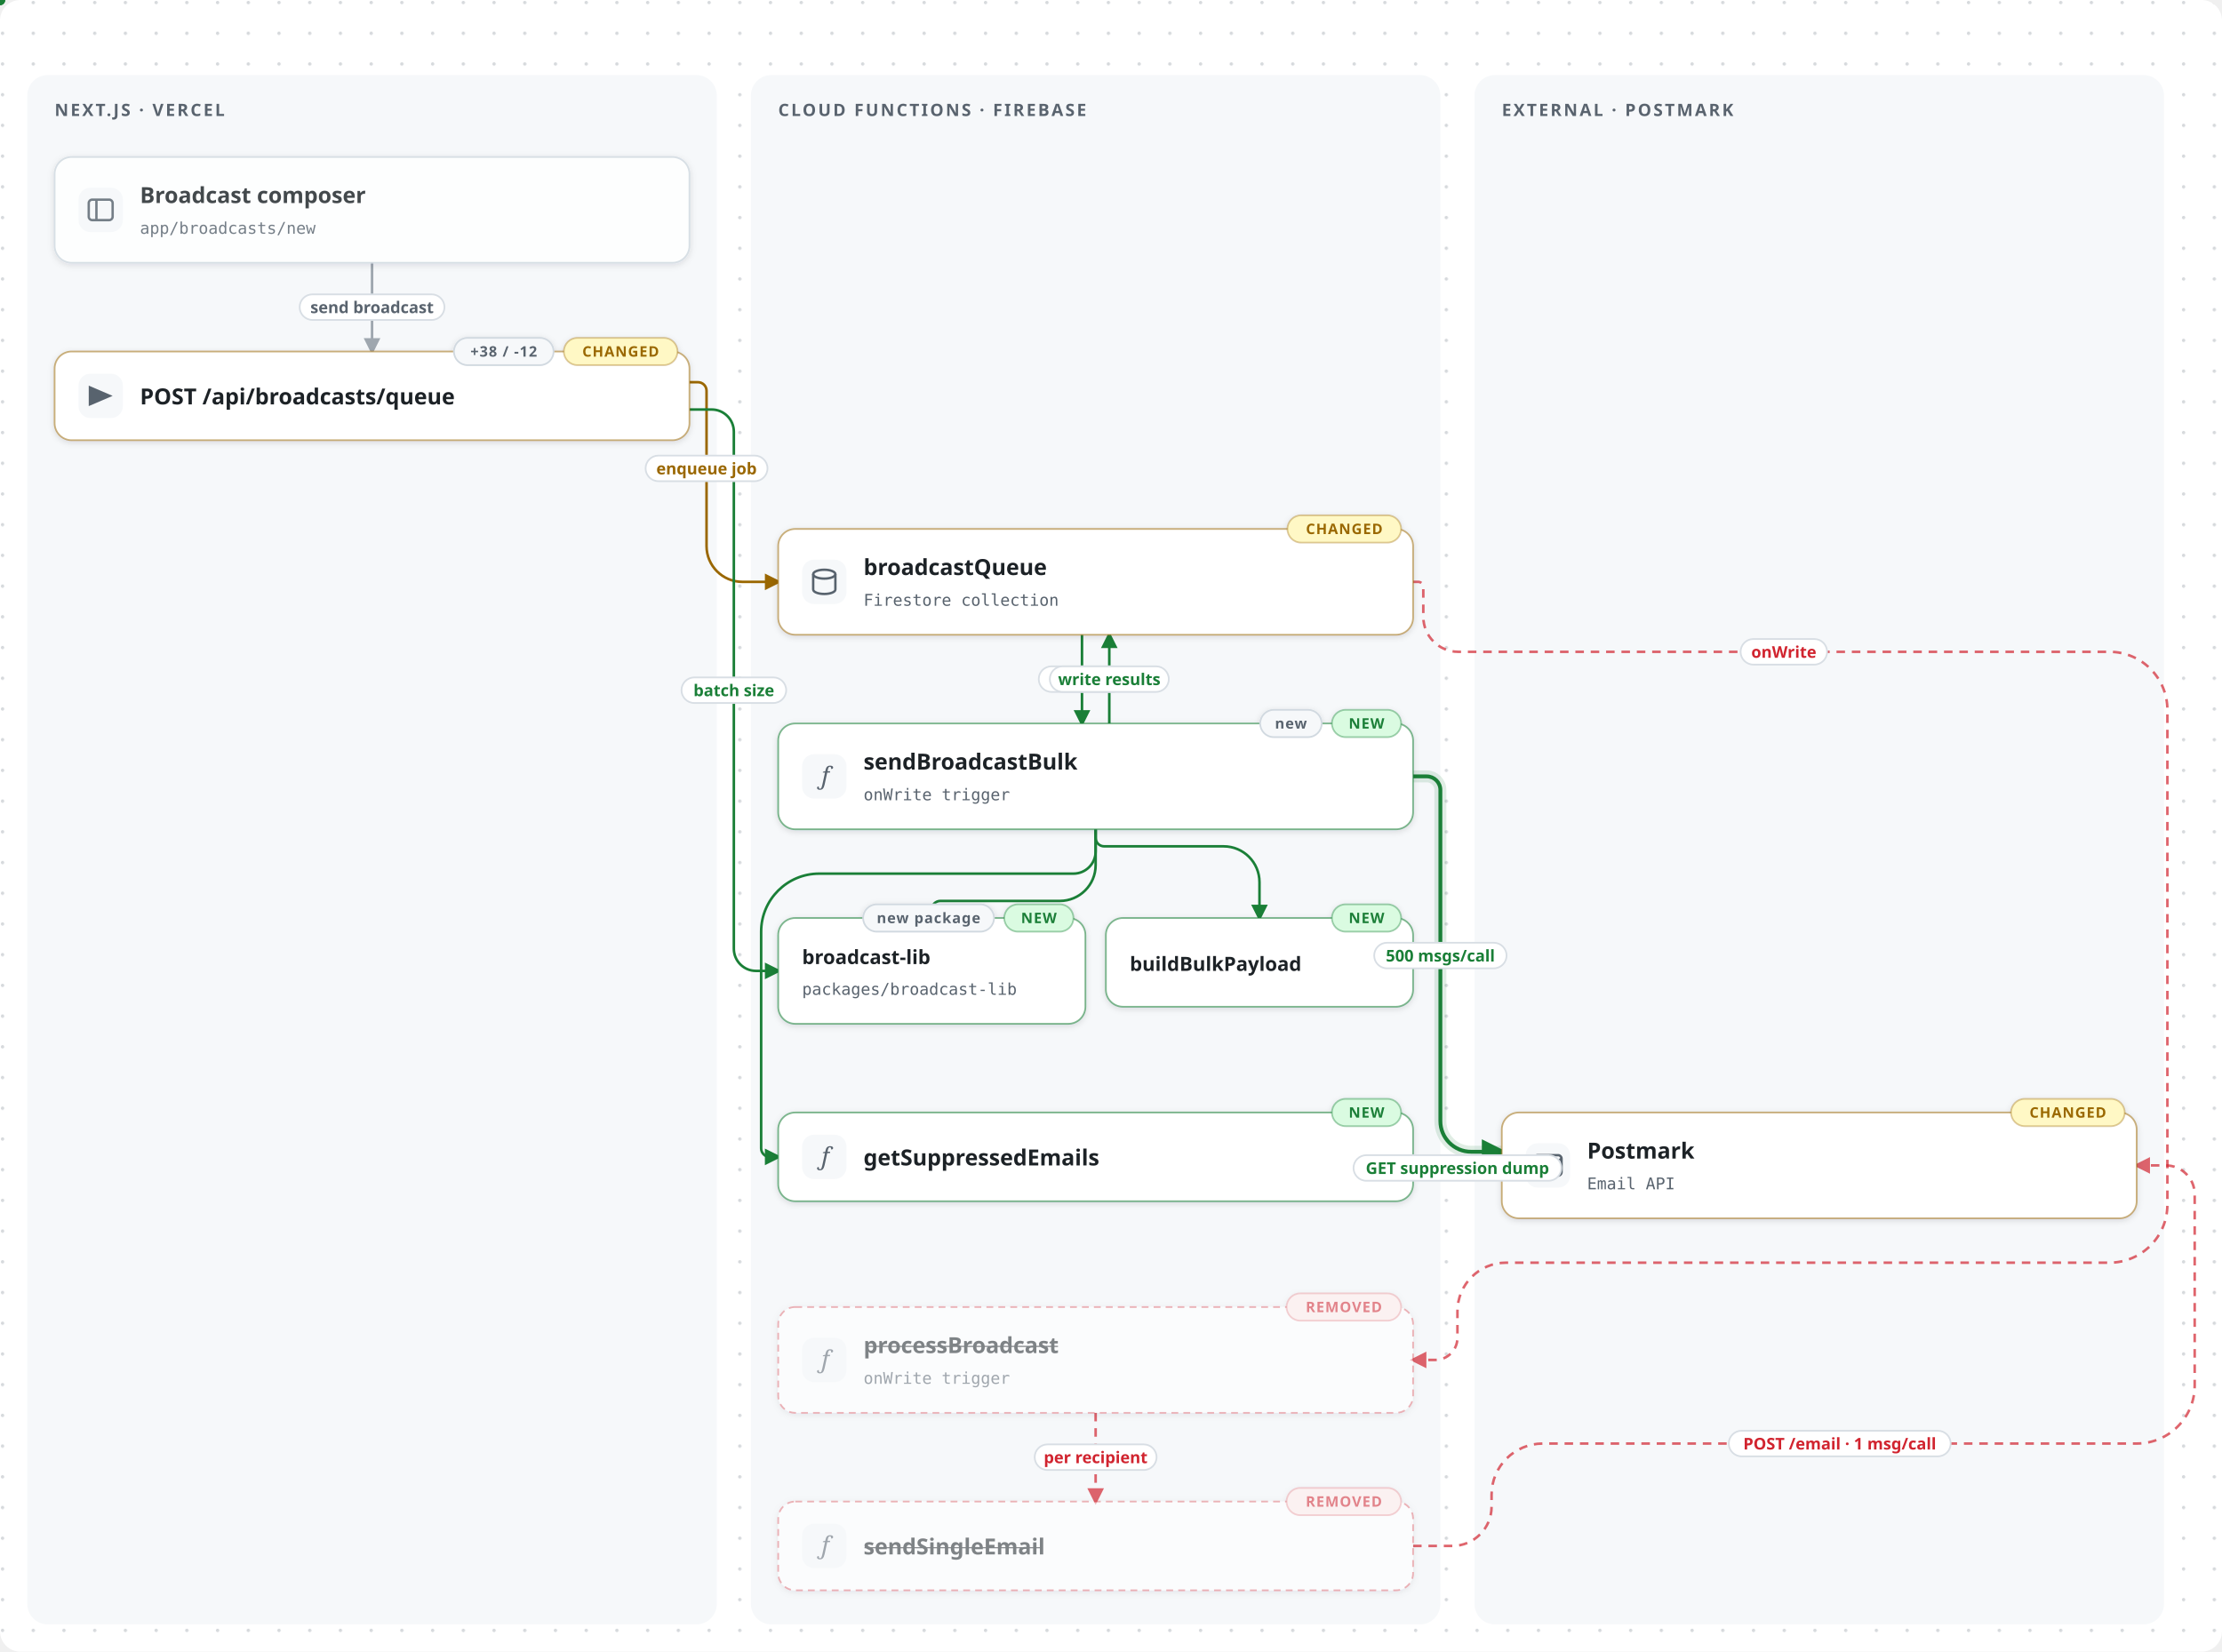
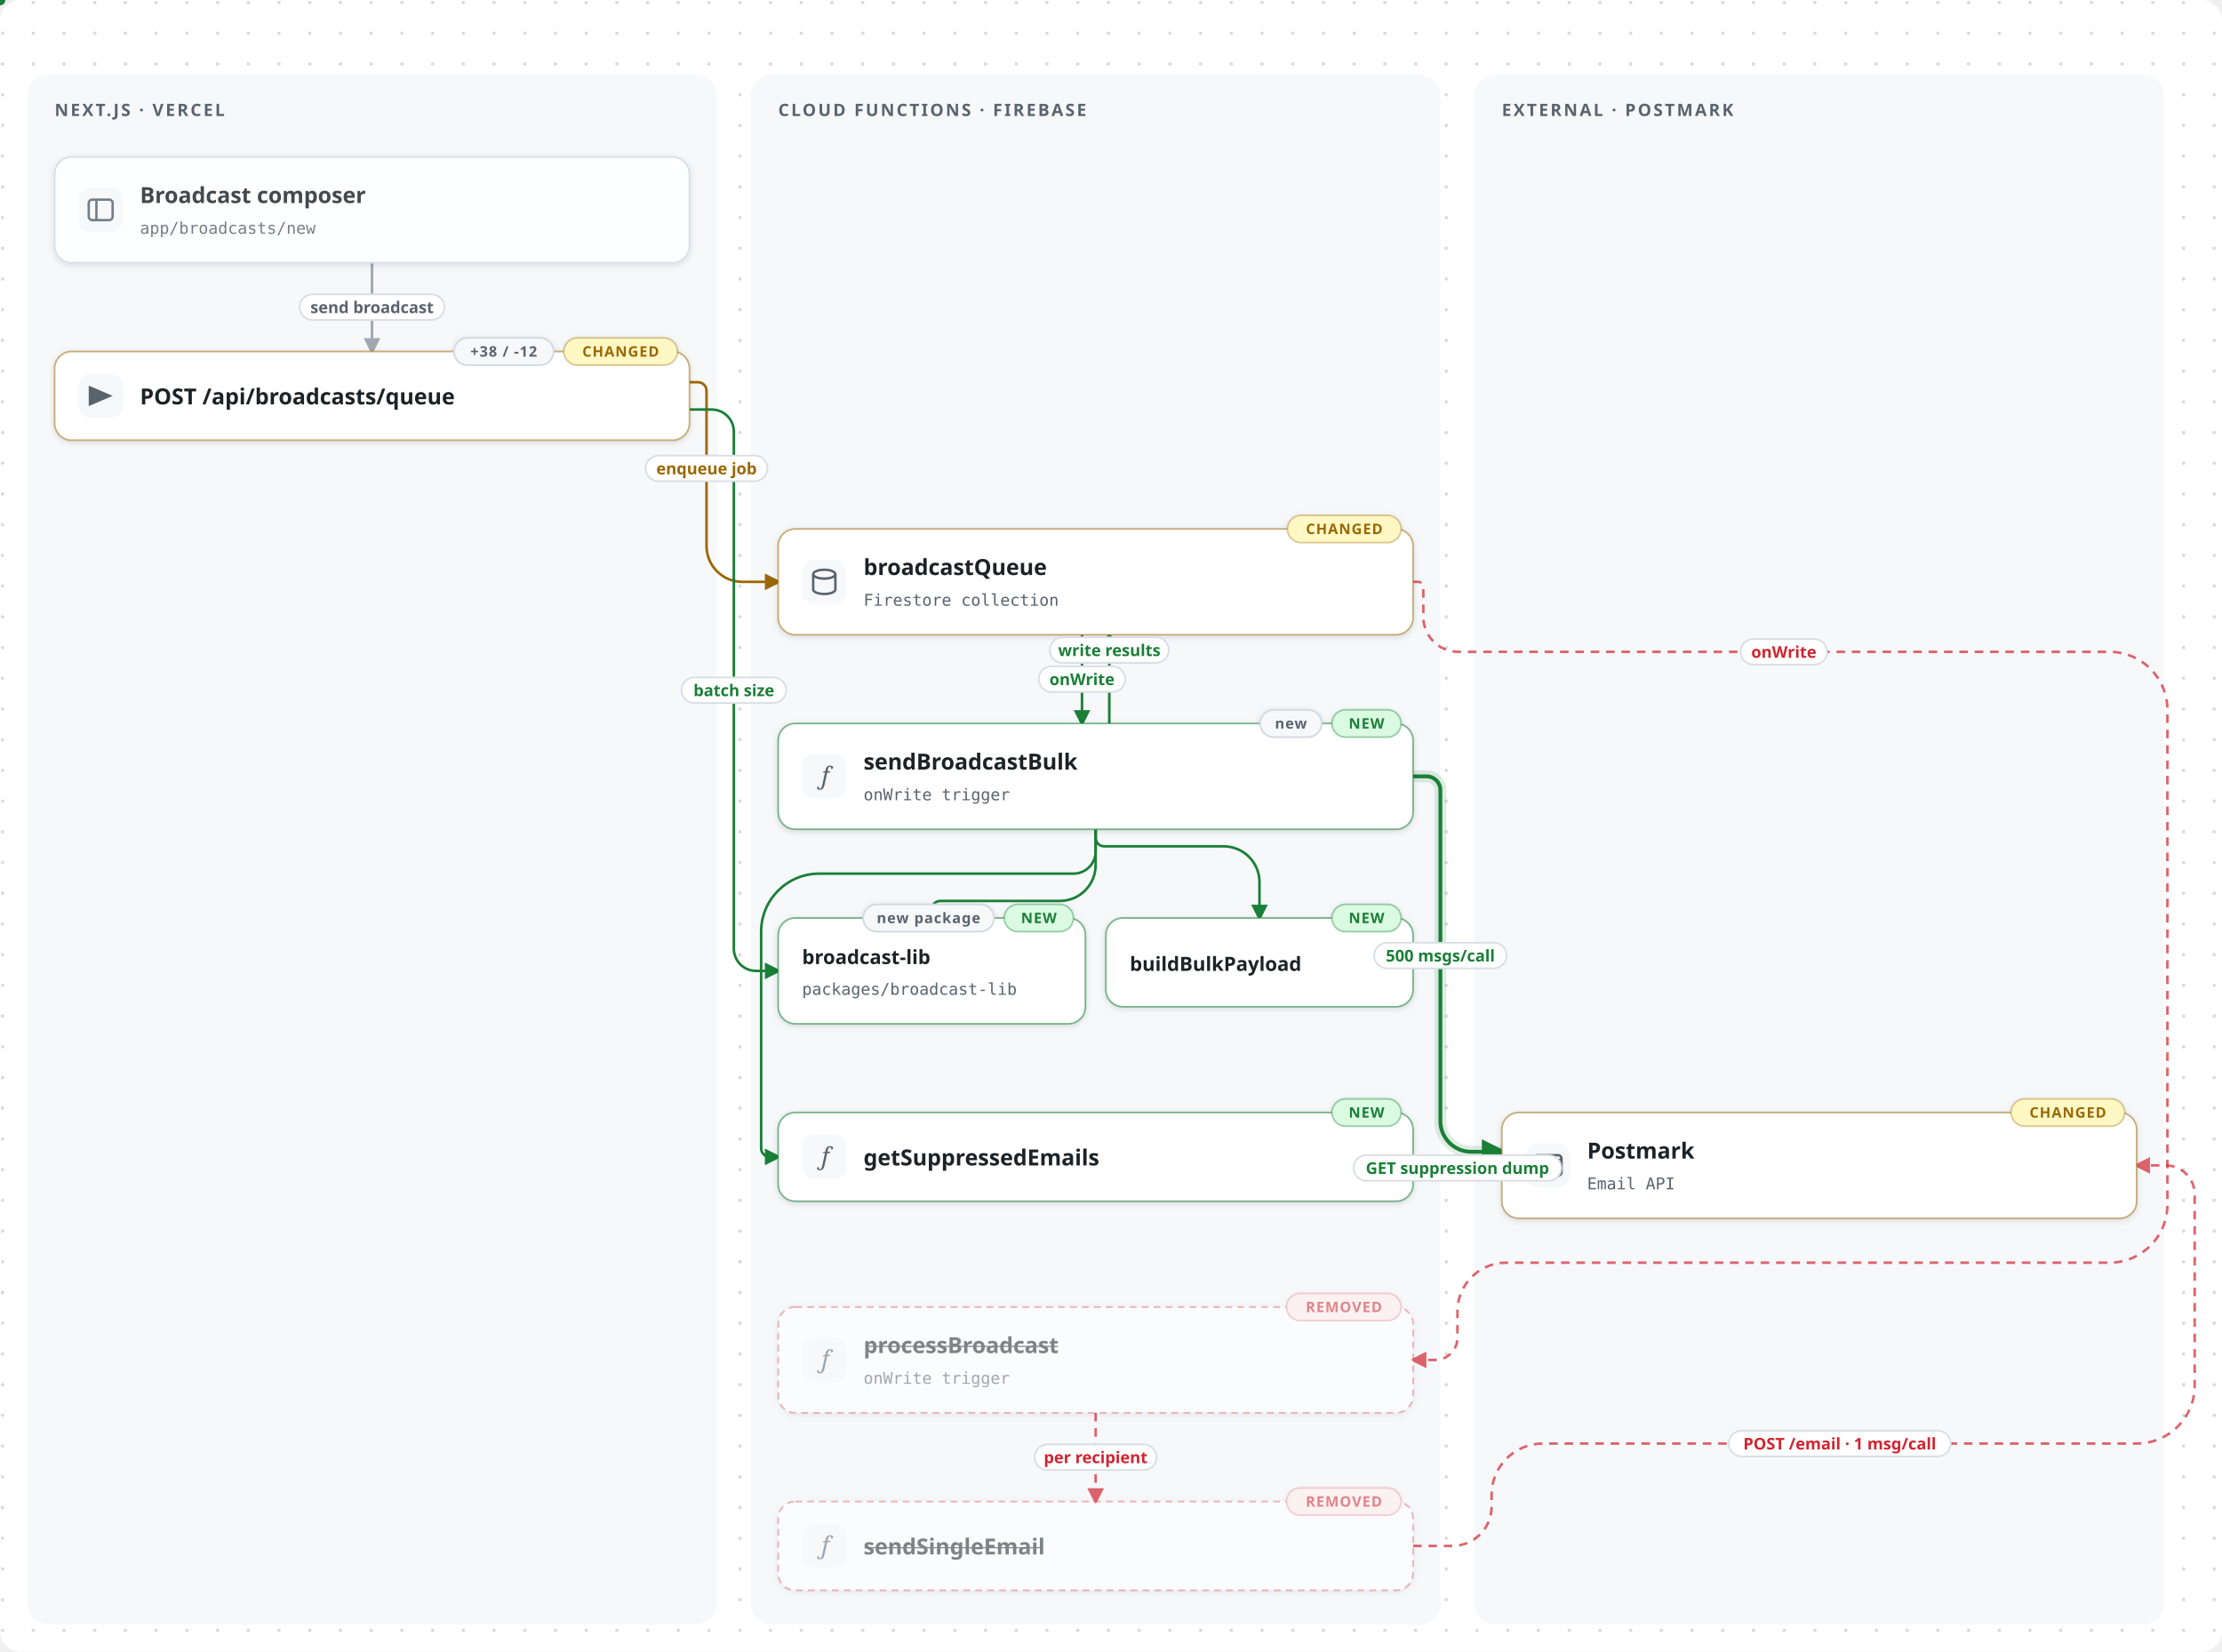
<svg xmlns="http://www.w3.org/2000/svg" viewBox="0 0 1302 968" width="1302" height="968" role="img" aria-label="Architecture — blast radius">
  <style>text{font-family:-apple-system, BlinkMacSystemFont, "Segoe UI", "Noto Sans", Helvetica, Arial, sans-serif}.lanebox{fill:#f6f8fa}.lanelabel{font-size:10px;font-weight:700;letter-spacing:.12em;fill:#59636e}.card{fill:#ffffff;stroke:#d1d9e0;stroke-width:1}.card-added{stroke:#1a7f37;stroke-opacity:.55}.card-modified{stroke:#9a6700;stroke-opacity:.5}.ghost{opacity:.55}.ghost .card{stroke:#d1242f;stroke-dasharray:4 3;stroke-opacity:.6}.context{opacity:.82}.ntitle{font-weight:600;fill:#1f2328}.strike{text-decoration:line-through}.nsub{font-size:9.5px;fill:#59636e;font-family:ui-monospace, SFMono-Regular, "SF Mono", Menlo, Consolas, monospace}.chip{fill:#f6f8fa}.glyph{fill:#59636e}.glyph-stroke{stroke:#59636e;stroke-width:1.4;fill:none}.bdg text{font-size:8.5px;font-weight:700;letter-spacing:.06em}.bdg rect{stroke-width:1}.bdg-added rect{fill:#dafbe1;stroke:rgba(31,136,61,.4)}.bdg-added text{fill:#1a7f37}.bdg-modified rect{fill:#fff8c5;stroke:rgba(154,103,0,.35)}.bdg-modified text{fill:#9a6700}.bdg-removed rect{fill:#ffebe9;stroke:rgba(209,36,47,.35)}.bdg-removed text{fill:#d1242f}.bdg-neutral rect{fill:#f6f8fa;stroke:#d1d9e0}.bdg-neutral text{fill:#59636e}.edge{fill:none;stroke-width:1.5}.edge-added{stroke:#1a7f37}.edge-modified{stroke:#9a6700}.edge-removed{stroke:#d1242f;stroke-dasharray:5 4;opacity:.7}.edge-neutral{stroke:#8c959f}.hero{stroke-width:2.25}.faded{opacity:.45}.glow{fill:none;stroke-width:7;opacity:.14}.msg-self{font-size:11px;fill:#1f2328}.lpill{fill:#ffffff;stroke:#d8dee4;stroke-width:1}.ltext{font-size:9.5px;font-weight:600;fill:#59636e}.ltext-added{fill:#1a7f37}.ltext-modified{fill:#9a6700}.ltext-removed{fill:#d1242f}.cardsh{filter:drop-shadow(0 1px 2px rgba(31,35,40,.14))}.pcard{fill:#ffffff;stroke:#d1d9e0;stroke-width:1}.ptitle{font-size:12px;font-weight:600;fill:#1f2328;text-anchor:middle}.lifeline{stroke:#d1d9e0;stroke-width:1;stroke-dasharray:3 4}.actbar{fill:#dafbe1;stroke:rgba(31,136,61,.4)}.msg{fill:none;stroke-width:1.4}.msg-return{stroke-dasharray:4 3;opacity:.8}.msg-label{font-size:11px;fill:#1f2328;text-anchor:middle}.msg-strong{stroke-width:2}</style>
  <defs>
    <pattern id="dots" width="18" height="18" patternUnits="userSpaceOnUse">
      <circle cx="1.5" cy="1.5" r="1" fill="rgba(140,149,159,.35)" />
    </pattern>
    <marker id="mk-added" viewBox="0 0 10 10" refX="8" refY="5" markerWidth="6.5" markerHeight="6.5" orient="auto-start-reverse">
      <path d="M0,0 L10,5 L0,10 z" fill="#1a7f37" />
    </marker>
    <marker id="mk-modified" viewBox="0 0 10 10" refX="8" refY="5" markerWidth="6.5" markerHeight="6.5" orient="auto-start-reverse">
      <path d="M0,0 L10,5 L0,10 z" fill="#9a6700" />
    </marker>
    <marker id="mk-removed" viewBox="0 0 10 10" refX="8" refY="5" markerWidth="6.5" markerHeight="6.5" orient="auto-start-reverse">
      <path d="M0,0 L10,5 L0,10 z" fill="#d1242f" />
    </marker>
    <marker id="mk-neutral" viewBox="0 0 10 10" refX="8" refY="5" markerWidth="6.5" markerHeight="6.5" orient="auto-start-reverse">
      <path d="M0,0 L10,5 L0,10 z" fill="#8c959f" />
    </marker>
  </defs>
  <rect x="0" y="0" width="1302" height="968" rx="12" fill="#ffffff" />
  <rect x="0" y="0" width="1302" height="968" rx="12" fill="url(#dots)" />
  <g>
    <rect class="lanebox" x="16" y="44" width="404" height="908" rx="12" />
    <text class="lanelabel" x="32" y="68">NEXT.JS · VERCEL</text>
    <rect class="lanebox" x="440" y="44" width="404" height="908" rx="12" />
    <text class="lanelabel" x="456" y="68">CLOUD FUNCTIONS · FIREBASE</text>
    <rect class="lanebox" x="864" y="44" width="404" height="908" rx="12" />
    <text class="lanelabel" x="880" y="68">EXTERNAL · POSTMARK</text>
  </g>
  <g>
    <path class="edge edge-neutral context" d="M218,154 L218,206" marker-end="url(#mk-neutral)" />
    <path class="edge edge-modified" d="M404,224 L409,224 C411.76,224 414,226.24 414,229 L414,320 C414,331.6 423.4,341 435,341 L456,341" marker-end="url(#mk-modified)" />
    <path class="edge edge-added" d="M404,240 L417,240 C424.18,240 430,245.82 430,253 L430,556 C430,563.18 435.82,569 443,569 L456,569" marker-end="url(#mk-added)" />
    <path class="edge edge-added" d="M634,372 L634,424" marker-end="url(#mk-added)" />
    <path class="edge edge-removed" d="M828,341 L831,341 C832.66,341 834,342.34 834,344 L834,361.5 C834,372.82 843.18,382 854.5,382 L1236,382 C1254.78,382 1270,397.22 1270,416 L1270,706 C1270,724.78 1254.78,740 1236,740 L882.5,740 C866.76,740 854,752.76 854,768.5 L854,784 C854,791.18 848.18,797 841,797 L828,797" marker-end="url(#mk-removed)" />
    <path class="edge edge-removed" d="M642,828 L642,880" marker-end="url(#mk-removed)" />
    <path class="edge edge-removed" d="M828,906 L851,906 C863.7,906 874,895.7 874,883 L874,876 C874,859.43 887.43,846 904,846 L1252,846 C1270.78,846 1286,830.78 1286,812 L1286,700 C1286,690.61 1278.39,683 1269,683 L1252,683" marker-end="url(#mk-removed)" />
    <path class="edge edge-added" d="M642,486 L642,491 C642,493.76 644.24,496 647,496 L717,496 C728.6,496 738,505.4 738,517 L738,538" marker-end="url(#mk-added)" />
    <path class="edge edge-added" d="M642,486 L642,499 C642,506.18 636.18,512 629,512 L480,512 C461.22,512 446,527.22 446,546 L446,673 C446,675.76 448.24,678 451,678 L456,678" marker-end="url(#mk-added)" />
    <path class="edge edge-added" d="M642,486 L642,507 C642,518.6 632.6,528 621,528 L551,528 C548.24,528 546,530.24 546,533 L546,538" marker-end="url(#mk-added)" />
    <path class="edge edge-added" d="M828,684.5 L880,684.5" marker-end="url(#mk-added)" />
    <circle r="2.6" fill="#1a7f37">
      <animateMotion dur="1.6s" repeatCount="indefinite" path="M828,684.5 L880,684.5" />
    </circle>
    <path class="glow" stroke="#1a7f37" d="M828,455 L836,455 C840.42,455 844,458.58 844,463 L844,657 C844,666.94 852.06,675 862,675 L880,675" />
    <path class="edge edge-added hero" d="M828,455 L836,455 C840.42,455 844,458.58 844,463 L844,657 C844,666.94 852.06,675 862,675 L880,675" marker-end="url(#mk-added)" />
    <circle r="3" fill="#1a7f37">
      <animateMotion dur="2.1s" repeatCount="indefinite" path="M828,455 L836,455 C840.42,455 844,458.58 844,463 L844,657 C844,666.94 852.06,675 862,675 L880,675" />
    </circle>
    <circle r="3" fill="#1a7f37">
      <animateMotion dur="2.1s" begin="0.7s" repeatCount="indefinite" path="M828,455 L836,455 C840.42,455 844,458.58 844,463 L844,657 C844,666.94 852.06,675 862,675 L880,675" />
    </circle>
    <circle r="3" fill="#1a7f37">
      <animateMotion dur="2.1s" begin="1.4s" repeatCount="indefinite" path="M828,455 L836,455 C840.42,455 844,458.58 844,463 L844,657 C844,666.94 852.06,675 862,675 L880,675" />
    </circle>
    <path class="edge edge-added" d="M650,424 L650,372" marker-end="url(#mk-added)" />
  </g>
  <g>
    <g class="cardsh context">
      <rect class="card" x="32" y="92" width="372" height="62" rx="10" />
      <rect class="chip" x="46" y="110" width="26" height="26" rx="7" />
      <g>
        <rect class="glyph-stroke" x="52" y="117" width="14" height="12" rx="2" />
        <path class="glyph-stroke" d="M56.5,117 v12" />
      </g>
      <text class="ntitle" x="82" y="119" font-size="13">Broadcast composer</text>
      <text class="nsub" x="82" y="137">app/broadcasts/new</text>
    </g>
    <g class="cardsh">
      <rect class="card card-modified" x="32" y="206" width="372" height="52" rx="10" />
      <rect class="chip" x="46" y="219" width="26" height="26" rx="7" />
      <g>
        <path class="glyph" d="M52,226 L66,232 L52,238 Z" />
      </g>
      <text class="ntitle" x="82" y="237" font-size="13">POST /api/broadcasts/queue</text>
      <g class="bdg bdg-neutral">
        <rect x="265.98" y="198" width="58.4" height="16" rx="8" />
        <text x="295.18" y="209" text-anchor="middle">+38 / -12</text>
      </g>
      <g class="bdg bdg-modified">
        <rect x="330.38" y="198" width="66.62" height="16" rx="8" />
        <text x="363.69" y="209" text-anchor="middle">CHANGED</text>
      </g>
    </g>
    <g class="cardsh">
      <rect class="card card-modified" x="456" y="310" width="372" height="62" rx="10" />
      <rect class="chip" x="470" y="328" width="26" height="26" rx="7" />
      <g>
        <ellipse class="glyph-stroke" cx="483" cy="336.5" rx="6.5" ry="2.6" />
        <path class="glyph-stroke" d="M476.5,336.5 v9 a6.5,2.6 0 0 0 13 0 v-9" />
      </g>
      <text class="ntitle" x="506" y="337" font-size="13">broadcastQueue</text>
      <text class="nsub" x="506" y="355">Firestore collection</text>
      <g class="bdg bdg-modified">
        <rect x="754.38" y="302" width="66.62" height="16" rx="8" />
        <text x="787.69" y="313" text-anchor="middle">CHANGED</text>
      </g>
    </g>
    <g class="cardsh">
      <rect class="card card-added" x="456" y="424" width="372" height="62" rx="10" />
      <rect class="chip" x="470" y="442" width="26" height="26" rx="7" />
      <g>
        <text class="glyph" x="483" y="459.5" text-anchor="middle" style="font-size:14px;font-style:italic;font-family:Georgia,serif">ƒ</text>
      </g>
      <text class="ntitle" x="506" y="451" font-size="13">sendBroadcastBulk</text>
      <text class="nsub" x="506" y="469">onWrite trigger</text>
      <g class="bdg bdg-neutral">
        <rect x="738.4" y="416" width="36.05" height="16" rx="8" />
        <text x="756.43" y="427" text-anchor="middle">new</text>
      </g>
      <g class="bdg bdg-added">
        <rect x="780.45" y="416" width="40.55" height="16" rx="8" />
        <text x="800.72" y="427" text-anchor="middle">NEW</text>
      </g>
    </g>
    <g class="cardsh">
      <rect class="card card-added" x="456" y="538" width="180" height="62" rx="10" />
      <text class="ntitle" x="470" y="565" font-size="11.5">broadcast-lib</text>
      <text class="nsub" x="470" y="583">packages/broadcast-lib</text>
      <g class="bdg bdg-neutral">
        <rect x="505.75" y="530" width="76.7" height="16" rx="8" />
        <text x="544.1" y="541" text-anchor="middle">new package</text>
      </g>
      <g class="bdg bdg-added">
        <rect x="588.45" y="530" width="40.55" height="16" rx="8" />
        <text x="608.73" y="541" text-anchor="middle">NEW</text>
      </g>
    </g>
    <g class="cardsh">
      <rect class="card card-added" x="648" y="538" width="180" height="52" rx="10" />
      <text class="ntitle" x="662" y="569" font-size="11.5">buildBulkPayload</text>
      <g class="bdg bdg-added">
        <rect x="780.45" y="530" width="40.55" height="16" rx="8" />
        <text x="800.73" y="541" text-anchor="middle">NEW</text>
      </g>
    </g>
    <g class="cardsh">
      <rect class="card card-added" x="456" y="652" width="372" height="52" rx="10" />
      <rect class="chip" x="470" y="665" width="26" height="26" rx="7" />
      <g>
        <text class="glyph" x="483" y="682.5" text-anchor="middle" style="font-size:14px;font-style:italic;font-family:Georgia,serif">ƒ</text>
      </g>
      <text class="ntitle" x="506" y="683" font-size="13">getSuppressedEmails</text>
      <g class="bdg bdg-added">
        <rect x="780.45" y="644" width="40.55" height="16" rx="8" />
        <text x="800.73" y="655" text-anchor="middle">NEW</text>
      </g>
    </g>
    <g class="cardsh ghost">
      <rect class="card" x="456" y="766" width="372" height="62" rx="10" />
      <rect class="chip" x="470" y="784" width="26" height="26" rx="7" />
      <g>
        <text class="glyph" x="483" y="801.5" text-anchor="middle" style="font-size:14px;font-style:italic;font-family:Georgia,serif">ƒ</text>
      </g>
      <text class="ntitle strike" x="506" y="793" font-size="13">processBroadcast</text>
      <text class="nsub" x="506" y="811">onWrite trigger</text>
      <g class="bdg bdg-removed">
        <rect x="753.88" y="758" width="67.12" height="16" rx="8" />
        <text x="787.44" y="769" text-anchor="middle">REMOVED</text>
      </g>
    </g>
    <g class="cardsh ghost">
      <rect class="card" x="456" y="880" width="372" height="52" rx="10" />
      <rect class="chip" x="470" y="893" width="26" height="26" rx="7" />
      <g>
        <text class="glyph" x="483" y="910.5" text-anchor="middle" style="font-size:14px;font-style:italic;font-family:Georgia,serif">ƒ</text>
      </g>
      <text class="ntitle strike" x="506" y="911" font-size="13">sendSingleEmail</text>
      <g class="bdg bdg-removed">
        <rect x="753.88" y="872" width="67.12" height="16" rx="8" />
        <text x="787.44" y="883" text-anchor="middle">REMOVED</text>
      </g>
    </g>
    <g class="cardsh">
      <rect class="card card-modified" x="880" y="652" width="372" height="62" rx="10" />
      <rect class="chip" x="894" y="670" width="26" height="26" rx="7" />
      <g>
        <rect class="glyph-stroke" x="899" y="677" width="16" height="12" rx="2" />
        <path class="glyph-stroke" d="M899,679 l8,6 8,-6" />
      </g>
      <text class="ntitle" x="930" y="679" font-size="13">Postmark</text>
      <text class="nsub" x="930" y="697">Email API</text>
      <g class="bdg bdg-modified">
        <rect x="1178.38" y="644" width="66.62" height="16" rx="8" />
        <text x="1211.69" y="655" text-anchor="middle">CHANGED</text>
      </g>
    </g>
  </g>
  <g>
    <g>
      <rect class="lpill" x="175.58" y="172.5" width="84.85" height="15" rx="7.5" />
      <text class="ltext" x="218" y="183.5" text-anchor="middle">send broadcast</text>
    </g>
    <g>
      <rect class="lpill" x="378.29" y="267" width="71.43" height="15" rx="7.5" />
      <text class="ltext ltext-modified" x="414" y="278" text-anchor="middle">enqueue job</text>
    </g>
    <g>
      <rect class="lpill" x="399.33" y="397" width="61.34" height="15" rx="7.5" />
      <text class="ltext ltext-added" x="430" y="408" text-anchor="middle">batch size</text>
    </g>
    <g>
      <rect class="lpill" x="608.66" y="390.5" width="50.69" height="15" rx="7.5" />
      <text class="ltext ltext-added" x="634" y="401.5" text-anchor="middle">onWrite</text>
    </g>
    <g>
      <rect class="lpill" x="1019.91" y="374.5" width="50.69" height="15" rx="7.5" />
      <text class="ltext ltext-removed" x="1045.25" y="385.5" text-anchor="middle">onWrite</text>
    </g>
    <g>
      <rect class="lpill" x="606.29" y="846.5" width="71.41" height="15" rx="7.5" />
      <text class="ltext ltext-removed" x="642" y="857.5" text-anchor="middle">per recipient</text>
    </g>
    <g>
      <rect class="lpill" x="1012.98" y="838.5" width="130.04" height="15" rx="7.5" />
      <text class="ltext ltext-removed" x="1078" y="849.5" text-anchor="middle">POST /email · 1 msg/call</text>
    </g>
    <g>
      <rect class="lpill" x="793.11" y="677" width="121.78" height="15" rx="7.5" />
      <text class="ltext ltext-added" x="854" y="688" text-anchor="middle">GET suppression dump</text>
    </g>
    <g>
      <rect class="lpill" x="805.22" y="552.5" width="77.56" height="15" rx="7.5" />
      <text class="ltext ltext-added" x="844" y="563.5" text-anchor="middle">500 msgs/call</text>
    </g>
    <g>
-       <rect class="lpill" x="615.15" y="390.5" width="69.71" height="15" rx="7.5" />
-       <text class="ltext ltext-added" x="650" y="401.5" text-anchor="middle">write results</text>
+       <rect class="lpill" x="615.15" y="373.5" width="69.71" height="15" rx="7.5" />
+       <text class="ltext ltext-added" x="650" y="384.5" text-anchor="middle">write results</text>
    </g>
  </g>
</svg>
